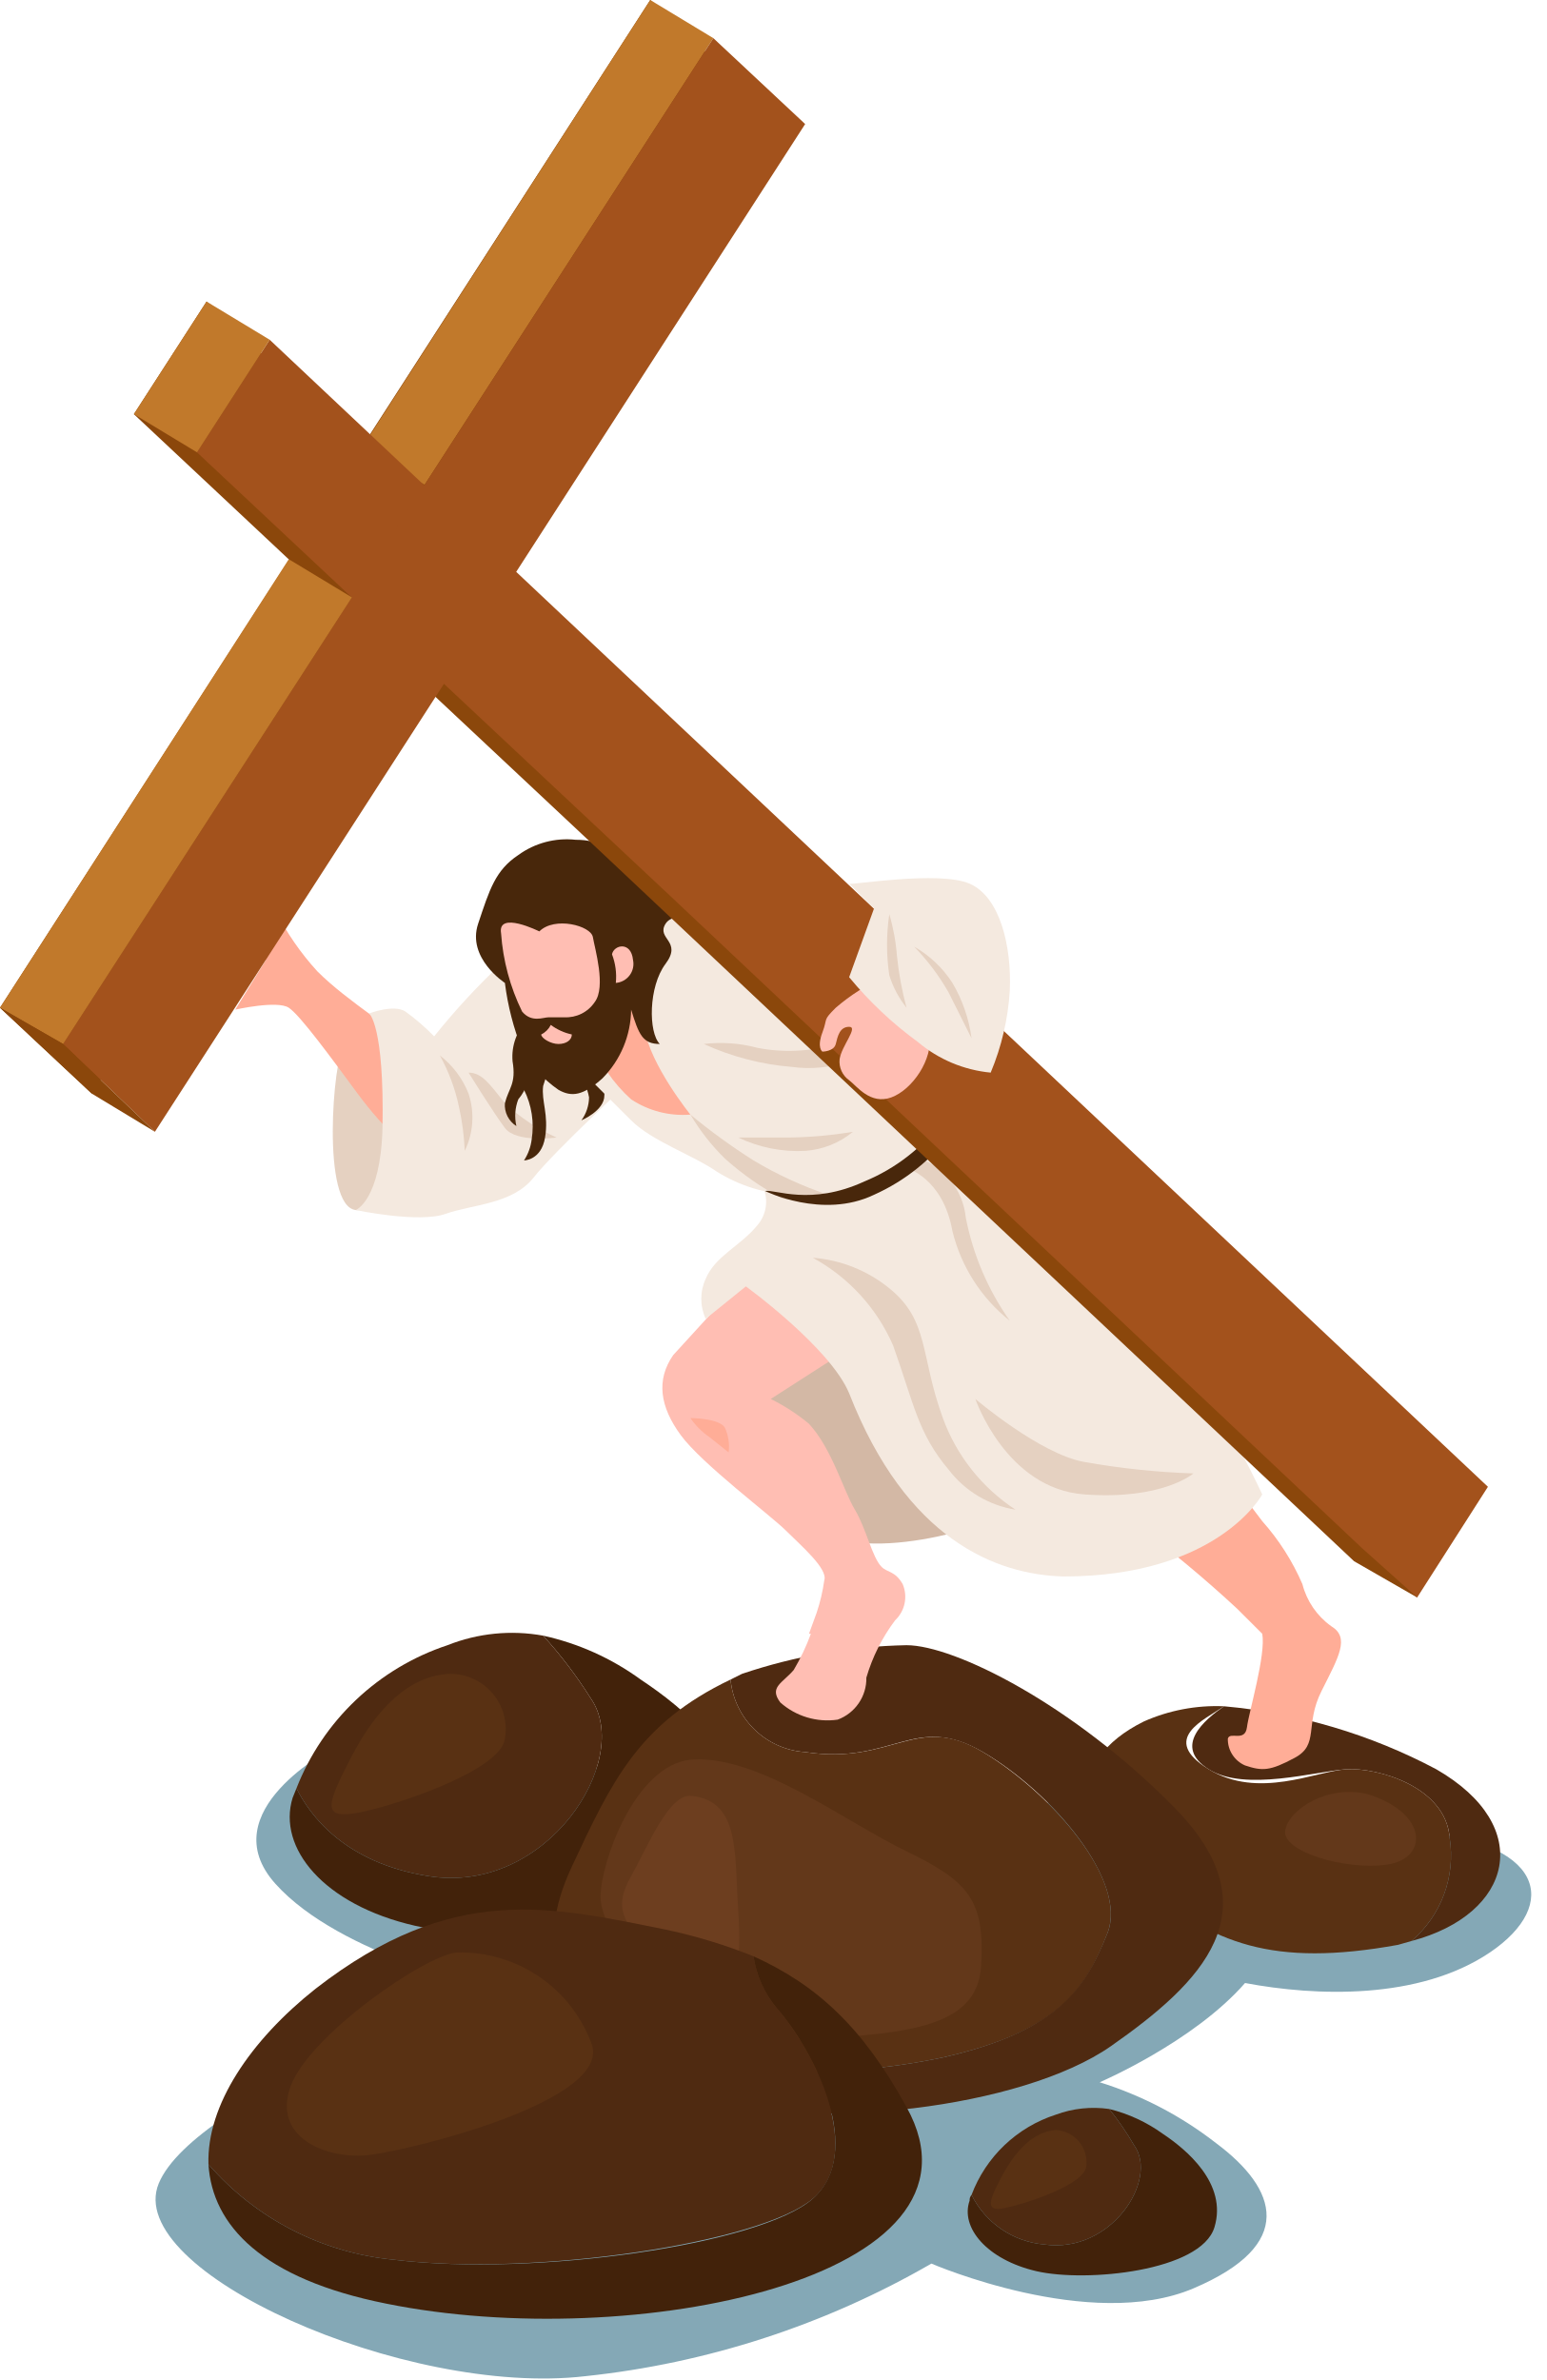
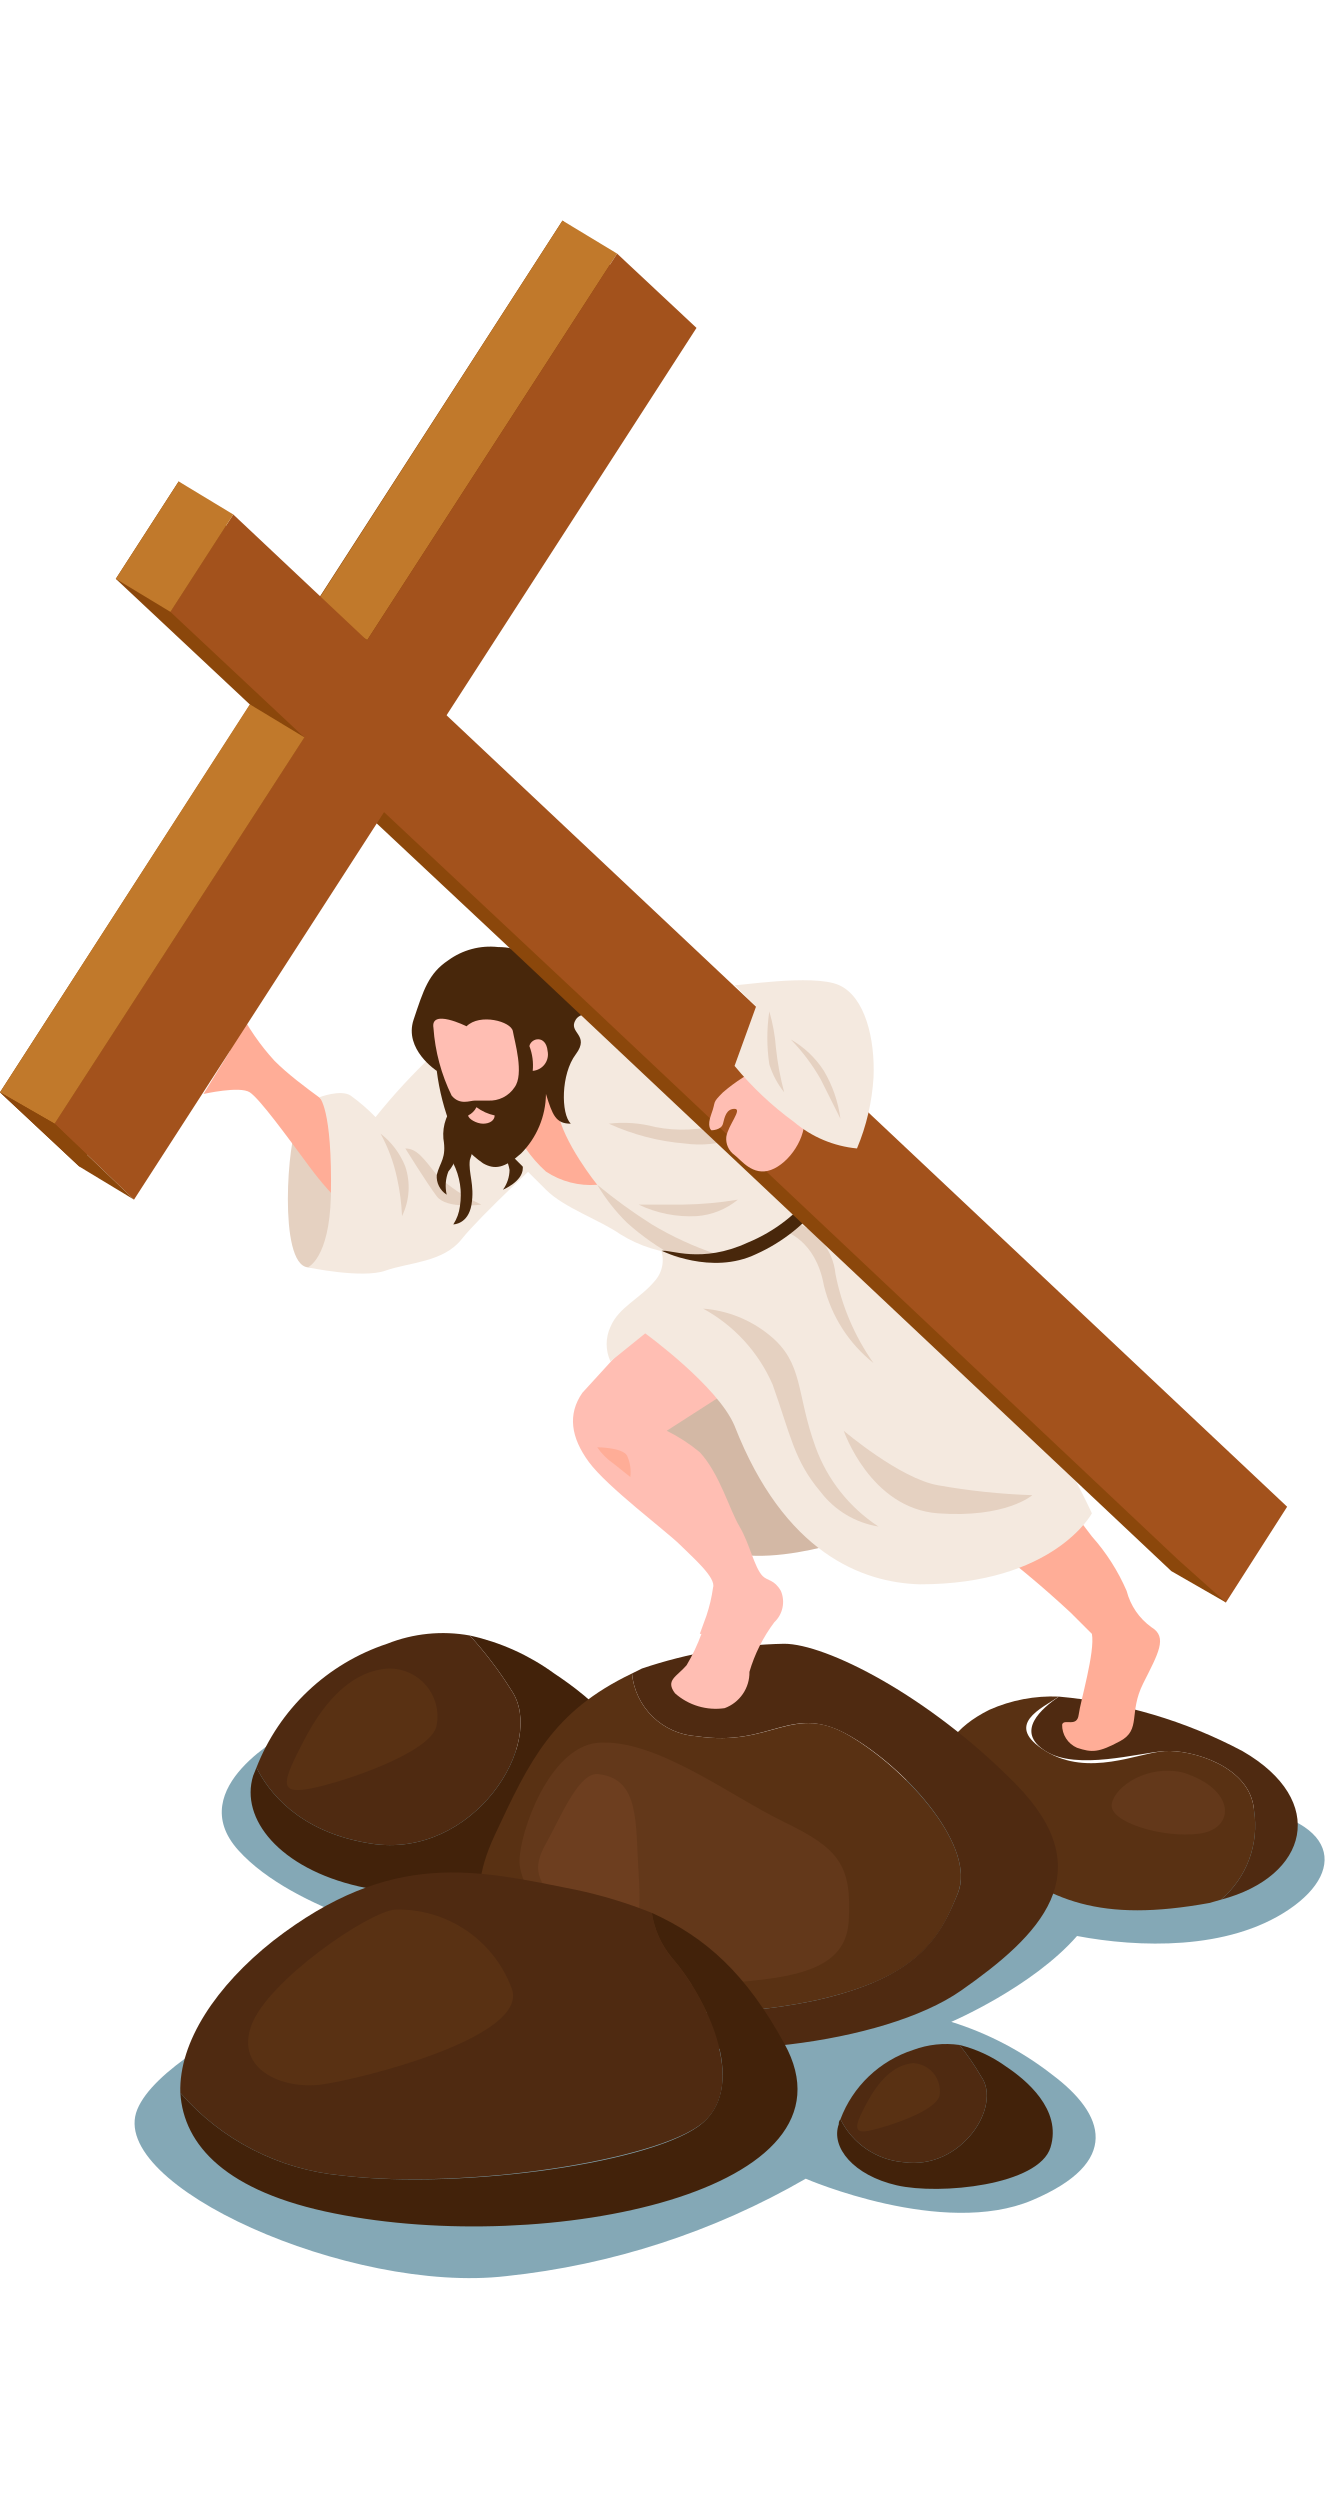
- <svg xmlns="http://www.w3.org/2000/svg" width="91" height="140" viewBox="0 0 91 140" fill="none">
+ <svg xmlns="http://www.w3.org/2000/svg" width="91" height="170" viewBox="0 0 91 140" fill="none">
  <path opacity="0.5" d="M19.575 102.839C19.575 102.839 12.375 106.544 16.2 110.81C20.025 115.076 29.025 116.985 29.025 116.985C29.025 116.985 11.475 123.272 9.338 128.436C7.2 133.601 23.85 141.01 34.425 139.776C41.603 139.019 48.541 136.762 54.788 133.152C54.788 133.152 64.125 137.193 70.2 134.611C76.275 132.029 75.15 128.773 71.55 126.079C69.498 124.478 67.173 123.261 64.688 122.486C64.688 122.486 70.2 120.128 73.238 116.648C77.4 117.434 83.475 117.658 87.638 114.852C91.8 112.045 90.9 108.228 82.8 107.666L19.575 102.839Z" fill="#09516D" />
  <path d="M85.275 108.115C85.05 105.084 81 103.961 79.2 104.074C77.4 104.186 74.025 105.87 71.1 104.074C68.175 102.277 70.875 101.155 72 100.369C70.376 100.298 68.759 100.606 67.275 101.267C62.55 103.625 63.225 107.554 67.275 110.922C71.325 114.29 74.812 115.75 82.237 114.403L83.025 114.178C83.888 113.443 84.548 112.501 84.942 111.439C85.335 110.378 85.45 109.234 85.275 108.115Z" fill="#593113" />
  <path d="M84.487 104.074C80.615 102.019 76.368 100.76 72 100.369C70.875 101.155 68.962 102.727 71.1 104.074C73.237 105.421 77.4 104.186 79.2 104.074C81 103.962 85.05 105.084 85.275 108.115C85.45 109.234 85.335 110.378 84.941 111.439C84.547 112.501 83.888 113.444 83.025 114.178C88.987 112.606 90.337 107.442 84.487 104.074Z" fill="#4F2A11" />
  <path d="M80.438 105.533C78.075 104.972 75.825 106.431 75.6 107.666C75.375 108.901 79.088 110.024 81.563 109.687C84.038 109.35 84.038 106.656 80.438 105.533Z" fill="#63381A" />
  <path d="M25.2 110.361C32.175 111.484 37.237 103.512 34.763 99.92C33.936 98.605 32.994 97.365 31.95 96.215C30.059 95.871 28.11 96.066 26.325 96.776C24.314 97.441 22.475 98.54 20.939 99.996C19.403 101.451 18.207 103.227 17.438 105.197C18.225 106.768 20.25 109.575 25.2 110.361Z" fill="#4F2A11" />
  <path d="M24.413 113.28C29.7 114.515 41.737 113.28 43.2 108.564C44.663 103.849 40.05 100.369 37.688 98.797C35.975 97.549 34.021 96.669 31.95 96.215C32.995 97.365 33.936 98.605 34.763 99.92C37.237 103.512 32.175 111.483 25.2 110.361C20.25 109.575 18.225 106.768 17.438 105.196L17.212 105.758C16.312 108.677 19.012 112.045 24.413 113.28Z" fill="#42220A" />
  <path d="M26.438 98.46C24.075 98.573 22.163 100.481 20.7 103.288C19.238 106.095 18.9 106.993 20.925 106.656C22.95 106.319 29.475 104.186 29.7 102.277C29.783 101.805 29.76 101.321 29.634 100.859C29.508 100.396 29.28 99.968 28.969 99.603C28.657 99.238 28.269 98.947 27.831 98.749C27.393 98.552 26.918 98.453 26.438 98.46Z" fill="#593113" />
  <path d="M55.463 121.026C62.438 119.455 63.9 116.872 65.138 113.729C66.375 110.585 61.763 105.421 57.825 103.063C53.888 100.706 52.538 103.849 47.363 103.063C46.243 102.988 45.186 102.518 44.382 101.736C43.578 100.954 43.08 99.912 42.975 98.797C37.575 101.379 36 104.747 33.638 109.8C31.275 114.852 33.3 117.322 36.113 120.128C42.379 122.075 49.042 122.384 55.463 121.026Z" fill="#593113" />
  <path d="M41.513 123.384C47.587 125.405 60.075 124.058 65.362 120.353C70.65 116.648 75.037 112.382 69.075 106.319C63.112 100.257 56.138 96.776 53.325 96.776C50.033 96.84 46.77 97.408 43.65 98.46L42.975 98.797C43.079 99.912 43.578 100.954 44.382 101.736C45.186 102.518 46.243 102.988 47.362 103.063C52.538 103.849 53.775 100.706 57.825 103.063C61.875 105.421 66.375 110.698 65.138 113.729C63.9 116.76 62.438 119.455 55.462 121.027C49.042 122.384 42.379 122.075 36.112 120.128C37.59 121.673 39.455 122.797 41.513 123.384Z" fill="#4F2A11" />
  <path d="M40.612 103.513C37.35 103.849 35.325 109.575 35.325 111.596C35.325 113.617 39.262 120.353 46.125 120.016C52.987 119.679 57.487 119.455 57.712 115.638C57.938 111.82 57.038 110.698 53.325 108.901C49.612 107.105 44.55 103.176 40.612 103.513Z" fill="#63381A" />
  <path d="M40.725 105.645C39.375 105.421 38.137 108.564 37.125 110.361C36.112 112.157 36.675 112.831 37.687 114.29C38.7 115.75 42.525 117.883 42.862 117.209C43.2 116.536 43.65 115.75 43.425 112.382C43.2 109.014 43.537 105.982 40.725 105.645Z" fill="#6D3E1F" />
  <path d="M43.875 79.936C43.875 79.936 44.212 86.448 47.362 89.479C50.513 92.51 58.725 89.366 58.725 89.366C58.725 89.366 51.862 79.374 51.413 79.262C50.962 79.15 43.875 79.936 43.875 79.936Z" fill="#D3B8A5" />
  <path d="M20.25 61.411C19.575 62.309 18.9 70.954 20.925 71.179C22.95 71.403 26.1 65.004 25.2 63.881C24.3 62.759 20.25 61.411 20.25 61.411Z" fill="#E5D1C1" />
  <path d="M36.562 57.033C36.562 57.033 31.275 54.114 30.712 55.124C30.15 56.135 26.437 60.289 25.312 62.422C23.175 60.513 20.475 58.941 18.675 57.145C17.687 56.068 16.854 54.859 16.2 53.553C15.3 52.318 14.175 52.318 14.512 53.665C14.766 54.06 14.991 54.473 15.187 54.9C15.412 55.4 15.563 55.929 15.637 56.471L13.837 59.391C13.837 59.391 16.312 58.829 16.987 59.278C17.662 59.727 19.462 62.197 21.037 64.33C22.612 66.463 24.412 68.148 25.537 68.26C26.662 68.372 31.387 62.983 32.4 62.422C33.907 60.721 35.297 58.92 36.562 57.033Z" fill="#FFAD97" />
  <path d="M21.712 59.615C21.712 59.615 22.613 60.289 22.5 66.351C22.387 70.618 20.925 71.179 20.925 71.179C20.925 71.179 24.637 71.965 26.212 71.403C27.788 70.842 30.15 70.842 31.387 69.27C32.625 67.699 37.237 63.432 37.237 63.432L32.962 54.002C32.962 54.002 31.05 55.349 29.475 56.696C28.064 58.024 26.748 59.45 25.538 60.962C25.018 60.429 24.453 59.94 23.85 59.503C23.175 59.054 21.712 59.615 21.712 59.615Z" fill="#F4E9DF" />
  <path d="M27.562 63.096C27.562 63.096 29.025 65.453 29.7 66.351C30.375 67.249 32.737 66.913 32.737 66.913C31.619 66.414 30.592 65.731 29.7 64.892C28.8 63.769 28.35 63.096 27.562 63.096Z" fill="#E5D1C1" />
  <path d="M33.862 62.983C34.275 63.418 34.549 63.965 34.65 64.555C34.642 65.04 34.485 65.51 34.2 65.902C34.2 65.902 35.55 65.341 35.55 64.443C35.595 63.752 35.48 63.06 35.212 62.422L33.862 62.983Z" fill="#48270B" />
  <path d="M78.3 95.653C77.465 95.053 76.867 94.179 76.612 93.184C76.028 91.831 75.23 90.58 74.25 89.479C73.237 88.131 72.112 86.672 70.875 85.325C69.575 86.829 68.185 88.254 66.712 89.591C68.828 91.164 70.856 92.85 72.787 94.643L74.25 96.103C74.475 97.338 73.462 100.706 73.35 101.604C73.237 102.502 72.337 101.828 72.225 102.277C72.219 102.61 72.312 102.937 72.493 103.216C72.673 103.496 72.932 103.716 73.237 103.849C74.25 104.186 74.7 104.186 76.162 103.4C77.625 102.614 76.725 101.491 77.737 99.471C78.75 97.45 79.425 96.327 78.3 95.653Z" fill="#FFAD97" />
  <path d="M51.862 92.173C51.3 91.612 50.962 89.928 50.288 88.805C49.612 87.682 48.938 85.213 47.587 83.753C46.898 83.18 46.143 82.69 45.337 82.293L51.975 78.027C50.4 75.445 48.6 72.975 45.562 72.975L43.087 75.894L39.6 79.711C38.587 81.171 38.812 82.743 40.05 84.427C41.288 86.111 45.337 89.142 46.237 90.04C47.138 90.938 48.712 92.285 48.487 92.959C48.397 93.608 48.246 94.247 48.038 94.868L47.587 96.103H47.7C47.429 96.843 47.09 97.557 46.688 98.236C46.013 99.022 45.225 99.246 45.9 100.144C46.354 100.549 46.892 100.849 47.475 101.023C48.058 101.198 48.673 101.243 49.275 101.155C49.778 100.969 50.211 100.631 50.513 100.188C50.816 99.746 50.973 99.22 50.962 98.685C51.318 97.47 51.89 96.329 52.65 95.317C52.934 95.049 53.13 94.702 53.21 94.321C53.291 93.939 53.252 93.543 53.1 93.184C52.65 92.398 52.2 92.51 51.862 92.173Z" fill="#FFBEB3" />
  <path d="M33.525 61.411L39.712 63.095C39.088 61.965 38.814 60.676 38.925 59.39C39.262 57.145 40.95 56.696 40.612 56.247C40.275 55.798 36.787 55.685 36.787 55.685L33.525 61.411Z" fill="#FFAD97" />
  <path d="M45.675 55.798L43.425 57.033C43.472 56.485 43.625 55.951 43.875 55.461C44.496 55.351 45.136 55.471 45.675 55.798Z" fill="#FFAD97" />
  <path d="M40.612 83.416C40.914 83.857 41.295 84.238 41.737 84.539L42.862 85.437C42.925 84.939 42.847 84.434 42.638 83.978C42.3 83.416 40.612 83.416 40.612 83.416Z" fill="#FFAD97" />
  <path d="M32.962 61.748L37.125 65.902C38.362 67.137 40.725 67.923 42.187 68.933C43.476 69.735 44.946 70.199 46.462 70.281C47.812 70.281 53.662 66.127 54.112 65.004C54.429 64.404 54.657 63.761 54.787 63.096C54.787 63.096 46.237 54.675 45.337 54.339C43.42 53.858 41.461 53.558 39.487 53.44C38.25 53.328 32.962 61.748 32.962 61.748Z" fill="#F4E9DF" />
  <path d="M47.362 68.372L44.888 69.832C45.049 70.2 45.103 70.606 45.043 71.003C44.983 71.4 44.812 71.772 44.55 72.077C43.538 73.312 42.075 73.873 41.513 75.221C41.341 75.59 41.252 75.992 41.252 76.399C41.252 76.806 41.341 77.209 41.513 77.578L43.875 75.67C43.875 75.67 48.825 79.262 49.95 81.957C53.325 90.601 58.612 92.622 62.55 92.734C71.662 92.734 74.25 87.907 74.25 87.907C72.543 84.25 70.39 80.819 67.838 77.69C64.237 73.312 55.913 65.004 55.462 64.667C55.013 64.33 47.362 68.372 47.362 68.372Z" fill="#F4E9DF" />
  <path d="M41.4 61.411C42.455 61.285 43.524 61.361 44.55 61.636C46.083 61.938 47.666 61.861 49.162 61.411L49.95 62.422C48.868 62.801 47.711 62.916 46.575 62.759C44.784 62.614 43.033 62.158 41.4 61.411Z" fill="#E5D1C1" />
  <path d="M40.612 65.565C41.173 66.51 41.853 67.378 42.638 68.148C43.662 69.068 44.795 69.86 46.013 70.505C46.013 70.505 48.375 70.842 48.712 70.281C47.181 69.767 45.71 69.09 44.325 68.26C43.032 67.441 41.792 66.541 40.612 65.565Z" fill="#E5D1C1" />
  <path d="M43.425 66.912C44.651 67.5 46.005 67.77 47.362 67.698C48.395 67.627 49.378 67.234 50.175 66.576C48.948 66.781 47.707 66.894 46.462 66.912H43.425Z" fill="#E5D1C1" />
  <path d="M34.763 61.187C35.255 62.521 36.066 63.716 37.125 64.667C38.154 65.348 39.382 65.664 40.612 65.565C40.612 65.565 38.25 62.646 37.913 60.513C37.575 58.38 37.912 57.819 37.687 57.819C36.649 58.885 35.672 60.01 34.763 61.187Z" fill="#FFAD97" />
  <path d="M29.7 57.819C29.7 57.819 27.45 56.359 28.125 54.339C28.8 52.318 29.137 51.195 30.487 50.297C31.461 49.588 32.664 49.268 33.862 49.399C35.325 49.399 36 49.96 37.125 51.195C38.25 52.43 39.037 51.869 39.6 52.093C40.3 52.537 40.911 53.108 41.4 53.777C41.962 54.339 39.712 53.44 39.15 54.339C38.587 55.237 40.162 55.349 39.15 56.696C38.137 58.043 38.137 60.738 38.812 61.411C37.8 61.411 37.575 60.85 37.125 59.391C37.109 60.905 36.504 62.355 35.437 63.432C34.312 64.443 33.637 64.555 32.85 64.106C31.965 63.495 31.233 62.688 30.712 61.748C30.21 60.486 29.869 59.166 29.7 57.819Z" fill="#48270B" />
  <path d="M31.725 54.788C31.725 54.788 29.25 53.553 29.475 54.9C29.587 56.499 30.007 58.062 30.712 59.503C31.275 60.176 31.95 59.84 32.287 59.84H33.187C33.54 59.859 33.891 59.787 34.207 59.63C34.523 59.472 34.792 59.235 34.987 58.941C35.662 58.043 34.987 55.798 34.875 55.124C34.762 54.451 32.625 53.889 31.725 54.788Z" fill="#FFBEB3" />
  <path d="M36 56.135C36.112 55.573 37.125 55.349 37.237 56.471C37.27 56.627 37.269 56.788 37.234 56.944C37.199 57.099 37.132 57.246 37.036 57.373C36.94 57.501 36.818 57.606 36.678 57.683C36.539 57.76 36.384 57.806 36.225 57.819C36.282 57.248 36.205 56.671 36 56.135Z" fill="#FFBEB3" />
  <path d="M32.4 60.289C32.279 60.532 32.082 60.73 31.837 60.85C31.837 61.075 32.4 61.411 32.85 61.411C33.3 61.411 33.637 61.187 33.637 60.85C33.189 60.755 32.767 60.563 32.4 60.289Z" fill="#FFBEB3" />
  <path d="M53.325 68.709C53.325 68.709 55.462 69.27 56.025 72.414C56.532 74.498 57.719 76.355 59.4 77.691C58.118 75.875 57.236 73.809 56.812 71.628C56.729 70.793 56.394 70.003 55.852 69.362C55.31 68.72 54.586 68.258 53.775 68.035L53.325 68.709Z" fill="#E5D1C1" />
  <path d="M45 70.056C45.562 69.944 47.7 70.954 50.85 69.495C52.687 68.739 54.281 67.496 55.462 65.902L56.025 66.576C54.831 68.185 53.243 69.461 51.413 70.281C48.375 71.74 45 70.056 45 70.056Z" fill="#48270B" />
  <path d="M83.925 85.213L12.15 17.738L7.875 24.362L35.663 50.409L79.65 91.836L83.362 93.969L83.925 85.213Z" fill="#8B470B" />
  <path d="M5.4 64.33L43.65 5.052L38.25 0L0 59.278L5.4 64.33Z" fill="#8B470B" />
  <path d="M24.975 28.516L21.262 26.383L38.25 0L41.962 2.245L24.975 28.516Z" fill="#C1792B" />
  <path d="M87.525 87.458L15.862 19.984L11.587 26.608L39.375 52.654L80.1 91.05L83.362 93.969L87.525 87.458Z" fill="#A3521C" />
  <path d="M9.112 66.576L47.362 7.297L41.962 2.245L3.712 61.411L9.112 66.576Z" fill="#A3521C" />
  <path d="M31.275 60.962C30.831 61.947 30.675 63.037 30.825 64.106C31.277 65.008 31.434 66.029 31.275 67.025C31.221 67.465 31.067 67.888 30.825 68.26C30.825 68.26 31.837 68.26 32.062 66.913C32.287 65.565 31.837 64.78 31.95 63.881C32.13 63.25 32.395 62.646 32.737 62.085L31.275 60.962Z" fill="#48270B" />
  <path d="M31.05 59.952C30.73 60.274 30.484 60.662 30.329 61.089C30.173 61.515 30.112 61.97 30.15 62.422C30.375 63.769 29.925 63.994 29.7 64.892C29.679 65.156 29.731 65.422 29.85 65.659C29.969 65.896 30.15 66.097 30.375 66.239C30.255 65.716 30.294 65.168 30.487 64.667C30.735 64.373 30.922 64.034 31.038 63.668C31.154 63.302 31.196 62.916 31.162 62.534C31.075 62.109 31.156 61.666 31.387 61.299L31.05 59.952Z" fill="#48270B" />
  <path d="M25.875 62.085C26.398 63.035 26.777 64.056 27 65.116C27.189 65.965 27.302 66.829 27.337 67.698C27.849 66.648 27.929 65.439 27.562 64.33C27.213 63.444 26.63 62.668 25.875 62.085Z" fill="#E5D1C1" />
  <path d="M51.975 57.482C50.957 57.945 50.01 58.55 49.163 59.278C48.375 60.064 48.713 59.84 48.375 60.738C48.038 61.636 48.375 61.86 48.375 61.86C48.375 61.86 49.05 61.86 49.163 61.411C49.275 60.962 49.388 60.401 49.95 60.401C50.513 60.401 49.5 61.524 49.388 62.309C49.364 62.547 49.403 62.786 49.502 63.003C49.6 63.22 49.755 63.407 49.95 63.544C50.4 63.881 51.188 65.004 52.425 64.555C53.663 64.106 54.9 62.309 54.675 60.85C54.45 59.391 51.975 57.482 51.975 57.482Z" fill="#FFBEB3" />
  <path d="M49.95 51.981C49.95 52.093 55.237 51.195 57.038 51.981C58.837 52.767 59.513 55.686 59.4 58.268C59.299 59.929 58.919 61.561 58.275 63.095C56.7 62.945 55.208 62.319 54 61.299C52.494 60.202 51.134 58.919 49.95 57.482L51.413 53.44L49.95 51.981Z" fill="#F4E9DF" />
  <path d="M52.312 53.777C52.134 54.968 52.134 56.179 52.312 57.37C52.528 58.063 52.871 58.711 53.325 59.278C53.058 58.284 52.87 57.271 52.763 56.247C52.701 55.41 52.55 54.582 52.312 53.777Z" fill="#E5D1C1" />
  <path d="M53.775 55.685C54.561 56.495 55.242 57.4 55.8 58.38L57.15 61.075C56.998 59.925 56.615 58.818 56.025 57.819C55.458 56.937 54.686 56.206 53.775 55.685Z" fill="#E5D1C1" />
  <path d="M47.812 73.986C49.919 75.135 51.581 76.952 52.538 79.15C53.775 82.63 54 84.314 55.8 86.448C56.761 87.708 58.171 88.552 59.737 88.805C57.767 87.516 56.267 85.626 55.462 83.416C54.112 79.711 54.675 77.691 52.312 75.782C51.031 74.739 49.461 74.112 47.812 73.986Z" fill="#E5D1C1" />
  <path d="M57.375 82.293C57.375 82.293 59.175 87.57 63.788 87.907C68.4 88.244 70.2 86.672 70.2 86.672C68.049 86.601 65.906 86.376 63.788 85.998C61.2 85.549 57.375 82.293 57.375 82.293Z" fill="#E5D1C1" />
  <path d="M3.712 61.411L0 59.278L16.988 32.895L20.7 35.14L3.712 61.411Z" fill="#C1792B" />
  <path d="M11.588 26.608L7.875 24.362L12.15 17.738L15.863 19.984L11.588 26.608Z" fill="#C1792B" />
  <path d="M9.113 66.576L5.4 64.33L0 59.278L3.712 61.411L9.113 66.576Z" fill="#8B470B" />
  <path d="M23.175 132.927C31.5 133.938 44.775 131.917 47.812 129.334C50.85 126.752 48.037 120.802 45.675 118.108C44.956 117.239 44.489 116.191 44.325 115.076C42.649 114.404 40.917 113.878 39.15 113.504C32.4 112.157 26.662 110.698 18.562 116.985C14.737 120.016 12.15 123.833 12.262 127.314C15.043 130.513 18.95 132.523 23.175 132.927Z" fill="#4F2A11" />
  <path d="M22.725 135.509C37.125 138.428 58.95 134.05 53.325 123.945C50.737 119.23 48.038 116.76 44.325 115.076C44.489 116.191 44.956 117.239 45.675 118.107C48.038 120.802 50.85 126.64 47.812 129.334C44.775 132.029 31.5 133.937 23.175 132.927C18.95 132.522 15.043 130.513 12.262 127.314C12.488 130.906 15.412 134.05 22.725 135.509Z" fill="#42220A" />
  <path d="M26.887 114.852C25.087 114.964 18.225 119.679 17.1 122.71C15.975 125.742 19.238 127.089 21.825 126.752C24.413 126.415 36.225 123.496 34.763 120.128C34.158 118.544 33.076 117.186 31.666 116.241C30.255 115.296 28.586 114.81 26.887 114.852Z" fill="#593113" />
  <path d="M61.425 132.029C65.362 132.59 68.175 128.212 66.712 126.191C66.278 125.445 65.789 124.732 65.25 124.058C64.188 123.905 63.105 124.021 62.1 124.394C60.972 124.758 59.942 125.371 59.085 126.187C58.228 127.004 57.566 128.003 57.15 129.11C57.552 129.921 58.156 130.616 58.905 131.127C59.653 131.639 60.521 131.949 61.425 132.029Z" fill="#4F2A11" />
  <path d="M60.975 133.601C63.9 134.274 70.65 133.601 71.437 131.019C72.225 128.436 69.75 126.416 68.4 125.517C67.453 124.834 66.384 124.338 65.25 124.058C65.789 124.732 66.278 125.445 66.712 126.191C68.175 128.212 65.362 132.59 61.425 132.029C60.521 131.949 59.653 131.639 58.905 131.128C58.156 130.616 57.552 129.922 57.15 129.11C57.109 129.156 57.078 129.209 57.059 129.267C57.04 129.325 57.032 129.386 57.037 129.447C56.475 131.019 58.05 132.927 60.975 133.601Z" fill="#42220A" />
  <path d="M62.1 125.293C60.75 125.405 59.737 126.528 58.95 127.987C58.162 129.447 57.937 130.12 59.062 129.896C60.187 129.671 63.787 128.549 63.9 127.426C63.931 127.166 63.908 126.903 63.833 126.652C63.758 126.402 63.633 126.169 63.464 125.969C63.295 125.769 63.087 125.606 62.852 125.49C62.618 125.373 62.362 125.306 62.1 125.293Z" fill="#593113" />
</svg>
